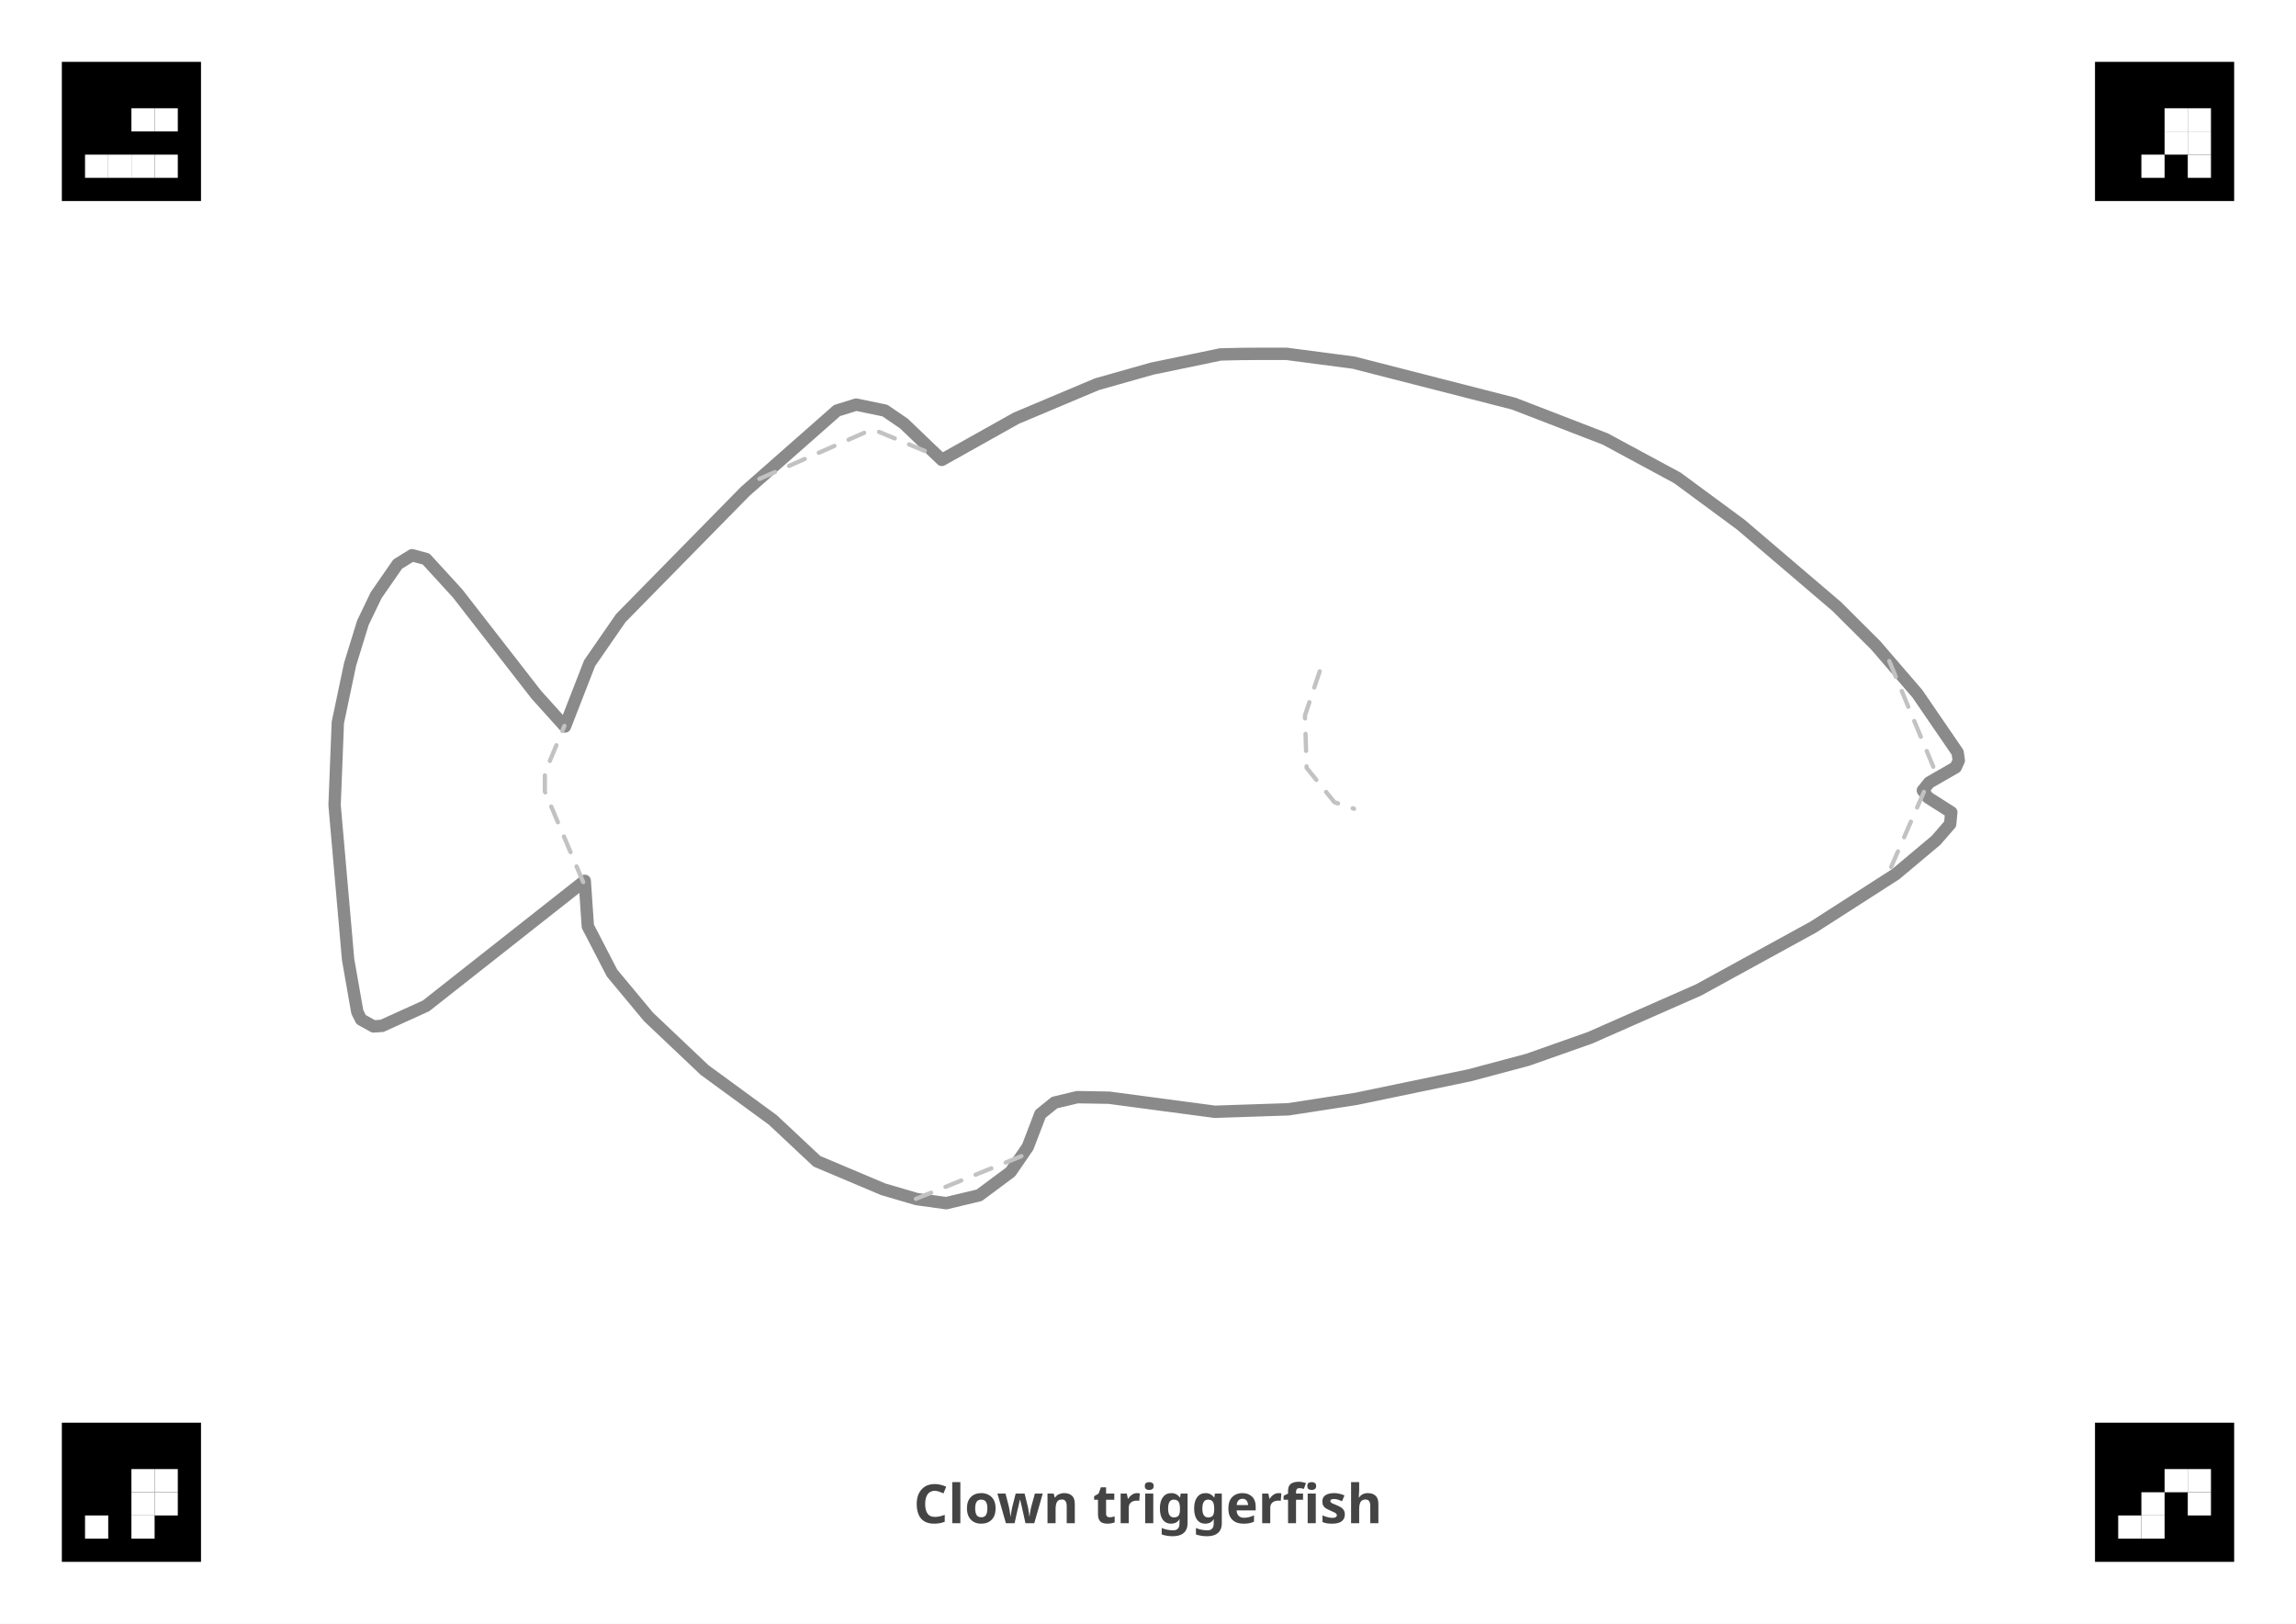
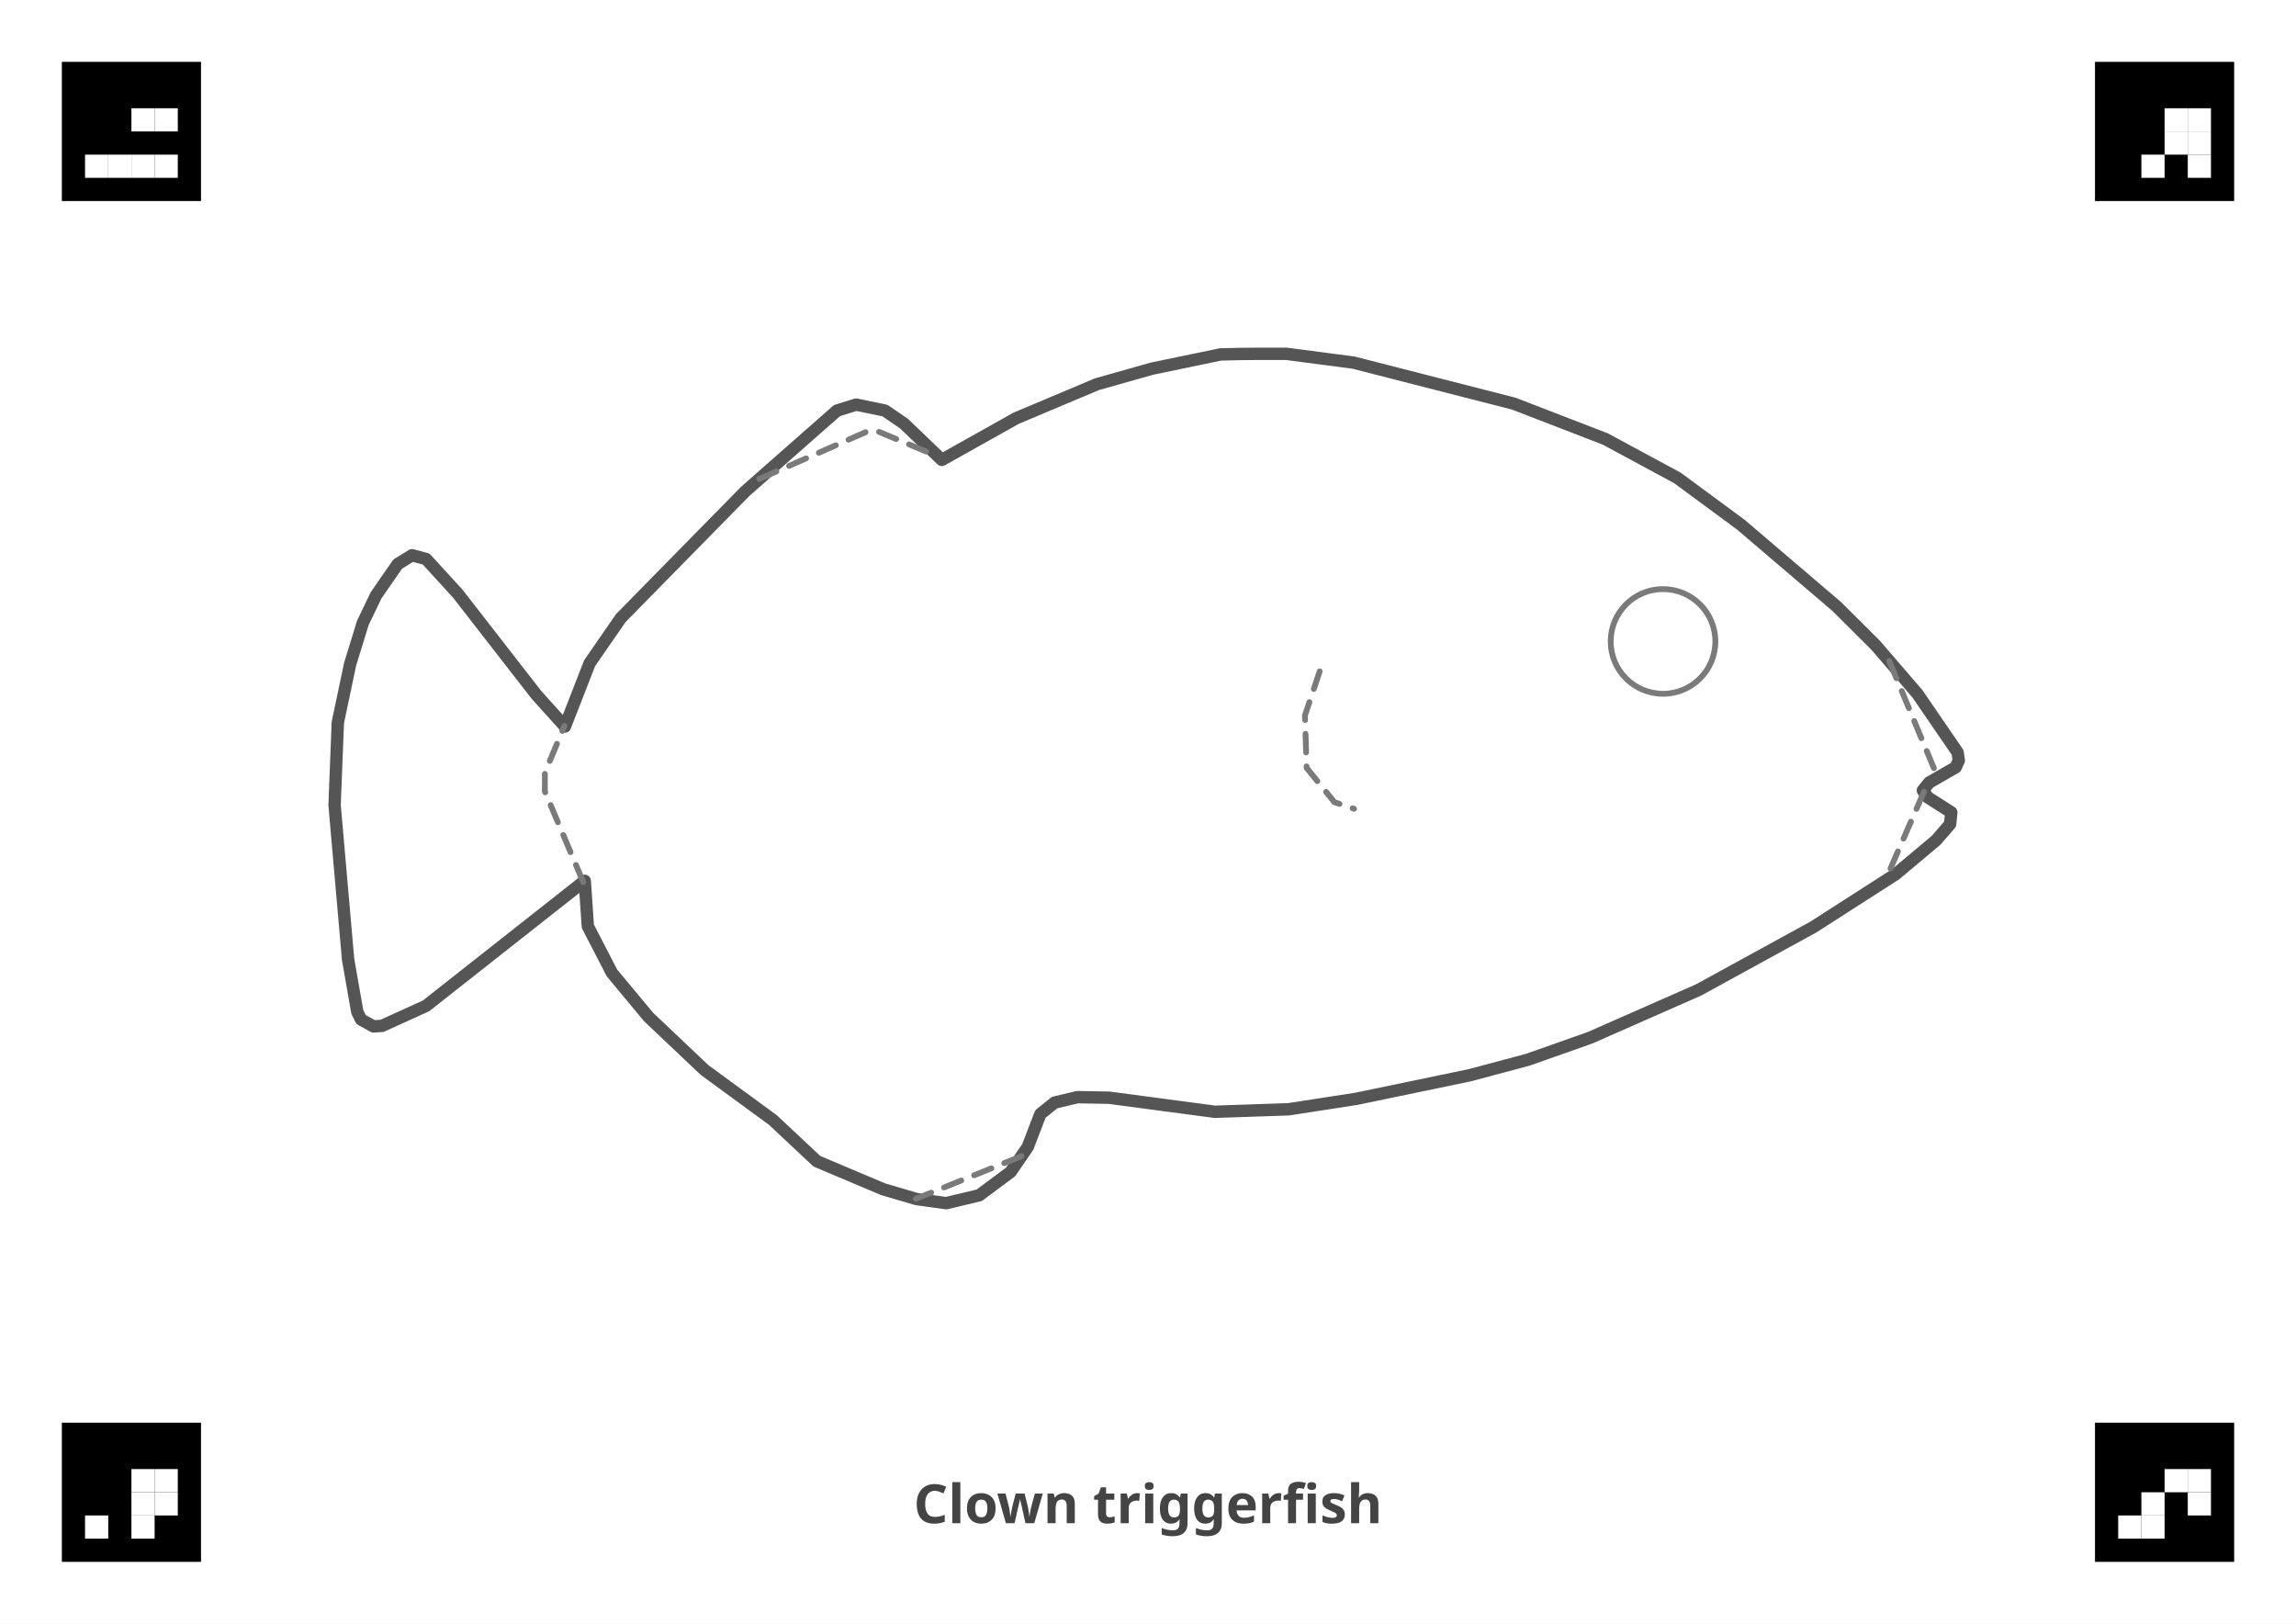
<svg xmlns="http://www.w3.org/2000/svg" width="297mm" height="210mm" viewBox="0 0 297 210">
  <rect width="297" height="210" fill="#fff" />
  <rect x="8" y="8" width="18" height="18" fill="#000" />
  <rect x="17.00" y="14.00" width="3" height="3" fill="#fff" />
  <rect x="20.00" y="14.00" width="3" height="3" fill="#fff" />
  <rect x="11.00" y="20.00" width="3" height="3" fill="#fff" />
  <rect x="14.00" y="20.00" width="3" height="3" fill="#fff" />
  <rect x="17.00" y="20.00" width="3" height="3" fill="#fff" />
  <rect x="20.00" y="20.00" width="3" height="3" fill="#fff" />
  <rect x="271" y="8" width="18" height="18" fill="#000" />
  <rect x="280.00" y="14.00" width="3" height="3" fill="#fff" />
  <rect x="283.00" y="14.00" width="3" height="3" fill="#fff" />
  <rect x="280.00" y="17.00" width="3" height="3" fill="#fff" />
  <rect x="283.00" y="17.00" width="3" height="3" fill="#fff" />
  <rect x="277.00" y="20.00" width="3" height="3" fill="#fff" />
  <rect x="283.00" y="20.00" width="3" height="3" fill="#fff" />
  <rect x="8" y="184" width="18" height="18" fill="#000" />
  <rect x="17.00" y="190.00" width="3" height="3" fill="#fff" />
  <rect x="20.00" y="190.00" width="3" height="3" fill="#fff" />
  <rect x="17.00" y="193.00" width="3" height="3" fill="#fff" />
  <rect x="20.00" y="193.00" width="3" height="3" fill="#fff" />
  <rect x="11.00" y="196.00" width="3" height="3" fill="#fff" />
  <rect x="17.00" y="196.00" width="3" height="3" fill="#fff" />
  <rect x="271" y="184" width="18" height="18" fill="#000" />
  <rect x="280.00" y="190.00" width="3" height="3" fill="#fff" />
  <rect x="283.00" y="190.00" width="3" height="3" fill="#fff" />
  <rect x="277.00" y="193.00" width="3" height="3" fill="#fff" />
  <rect x="283.00" y="193.00" width="3" height="3" fill="#fff" />
  <rect x="274.00" y="196.00" width="3" height="3" fill="#fff" />
  <rect x="277.00" y="196.00" width="3" height="3" fill="#fff" />
-   <path d="M163.01 45.76 L166.39 45.76 L175.09 46.90 L195.83 52.21 L207.66 56.78 L216.98 61.81 L225.19 67.86 L237.60 78.45 L242.64 83.47 L248.03 89.73 L253.23 97.32 L253.38 98.36 L252.98 99.24 L249.55 101.21 L248.73 102.23 L249.39 103.14 L252.41 105.06 L252.26 106.58 L250.44 108.68 L245.22 113.06 L234.58 119.89 L219.73 128.03 L205.65 134.23 L197.63 137.06 L190.10 139.07 L175.42 142.12 L166.67 143.47 L157.15 143.79 L143.45 141.97 L139.36 141.90 L136.42 142.60 L134.58 144.08 L132.95 148.33 L130.73 151.57 L126.67 154.59 L122.40 155.61 L118.57 155.08 L114.24 153.81 L105.67 150.19 L99.96 144.84 L91.14 138.39 L83.89 131.52 L79.17 125.85 L76.04 119.80 L75.64 113.92 L55.10 130.10 L49.41 132.68 L48.31 132.75 L46.71 131.86 L46.22 130.88 L45.03 124.10 L43.28 104.13 L43.70 93.45 L45.29 85.90 L46.94 80.55 L48.65 76.99 L51.44 72.96 L53.30 71.81 L55.12 72.30 L59.20 76.76 L69.36 89.83 L73.08 93.96 L76.27 85.77 L80.31 79.93 L96.39 63.56 L108.27 53.10 L110.75 52.33 L114.47 53.10 L116.94 54.79 L121.83 59.48 L131.45 54.09 L141.90 49.69 L149.01 47.68 L157.87 45.84 L160.47 45.78 Z" fill="#fff" stroke="#8a8a8a" stroke-width="1.6" stroke-linejoin="round" />
-   <path d="M244.39 85.50 L246.08 89.56 L250.08 99.16 L250.67 100.57" fill="none" stroke="#c2c2c2" stroke-width="0.55" stroke-dasharray="2.2 2" stroke-linecap="round" stroke-linejoin="round" />
-   <path d="M248.87 102.42 L248.28 103.76 L244.88 111.56 L243.84 113.95" fill="none" stroke="#c2c2c2" stroke-width="0.55" stroke-dasharray="2.2 2" stroke-linecap="round" stroke-linejoin="round" />
-   <path d="M132.13 149.53 L130.08 150.36 L120.68 154.16 L118.47 155.05" fill="none" stroke="#c2c2c2" stroke-width="0.55" stroke-dasharray="2.2 2" stroke-linecap="round" stroke-linejoin="round" />
-   <path d="M75.44 114.08 L74.88 112.76 L70.48 102.36 L70.48 99.96 L72.48 95.16 L73.01 93.88" fill="none" stroke="#c2c2c2" stroke-width="0.55" stroke-dasharray="2.2 2" stroke-linecap="round" stroke-linejoin="round" />
-   <path d="M98.23 61.94 L102.28 60.16 L112.28 55.76 L113.48 55.76 L118.28 57.76 L121.39 59.05" fill="none" stroke="#c2c2c2" stroke-width="0.55" stroke-dasharray="2.2 2" stroke-linecap="round" stroke-linejoin="round" />
-   <path d="M170.71 86.83 L168.80 92.54 L169.02 99.31 L172.61 103.75 L175.15 104.60" fill="none" stroke="#c2c2c2" stroke-width="0.55" stroke-dasharray="2.2 2" stroke-linecap="round" stroke-linejoin="round" />
-   <text x="148.5" y="197" text-anchor="middle" font-family="Segoe UI, sans-serif" font-size="7" font-weight="600" fill="#444">Clown triggerfish</text>
+   <path d="M163.01 45.76 L166.39 45.76 L175.09 46.90 L195.83 52.21 L207.66 56.78 L216.98 61.81 L225.19 67.86 L237.60 78.45 L242.64 83.47 L248.03 89.73 L253.23 97.32 L253.38 98.36 L252.98 99.24 L249.55 101.21 L248.73 102.23 L249.39 103.14 L252.41 105.06 L252.26 106.58 L250.44 108.68 L245.22 113.06 L234.58 119.89 L219.73 128.03 L205.65 134.23 L197.63 137.06 L190.10 139.07 L175.42 142.12 L166.67 143.47 L157.15 143.79 L143.45 141.97 L139.36 141.90 L136.42 142.60 L134.58 144.08 L132.95 148.33 L130.73 151.57 L126.67 154.59 L122.40 155.61 L118.57 155.08 L114.24 153.81 L105.67 150.19 L99.96 144.84 L91.14 138.39 L83.89 131.52 L79.17 125.85 L76.04 119.80 L75.64 113.92 L55.10 130.10 L49.41 132.68 L48.31 132.75 L46.71 131.86 L46.22 130.88 L45.03 124.10 L43.28 104.13 L43.70 93.45 L45.29 85.90 L46.94 80.55 L48.65 76.99 L51.44 72.96 L53.30 71.81 L55.12 72.30 L59.20 76.76 L69.36 89.83 L73.08 93.96 L76.27 85.77 L80.31 79.93 L96.39 63.56 L108.27 53.10 L110.75 52.33 L114.47 53.10 L116.94 54.79 L121.83 59.48 L131.45 54.09 L141.90 49.69 L149.01 47.68 L157.87 45.84 L160.47 45.78 Z" fill="#fff" stroke="#555" stroke-width="1.6" stroke-linejoin="round" />
+   <path d="M244.39 85.50 L246.08 89.56 L250.08 99.16 L250.67 100.57" fill="none" stroke="#7a7a7a" stroke-width="0.75" stroke-dasharray="2.40 1.80" stroke-linecap="round" stroke-linejoin="round" />
+   <path d="M248.87 102.42 L248.28 103.76 L244.88 111.56 L243.84 113.95" fill="none" stroke="#7a7a7a" stroke-width="0.75" stroke-dasharray="2.40 1.80" stroke-linecap="round" stroke-linejoin="round" />
+   <path d="M132.13 149.53 L130.08 150.36 L120.68 154.16 L118.47 155.05" fill="none" stroke="#7a7a7a" stroke-width="0.75" stroke-dasharray="2.40 1.80" stroke-linecap="round" stroke-linejoin="round" />
+   <path d="M75.44 114.08 L74.88 112.76 L70.48 102.36 L70.48 99.96 L72.48 95.16 L73.01 93.88" fill="none" stroke="#7a7a7a" stroke-width="0.75" stroke-dasharray="2.40 1.80" stroke-linecap="round" stroke-linejoin="round" />
+   <path d="M98.23 61.94 L102.28 60.16 L112.28 55.76 L113.48 55.76 L118.28 57.76 L121.39 59.05" fill="none" stroke="#7a7a7a" stroke-width="0.75" stroke-dasharray="2.40 1.80" stroke-linecap="round" stroke-linejoin="round" />
+   <path d="M170.71 86.83 L168.80 92.54 L169.02 99.31 L172.61 103.75 L175.15 104.60" fill="none" stroke="#7a7a7a" stroke-width="0.75" stroke-dasharray="2.40 1.80" stroke-linecap="round" stroke-linejoin="round" />
+   <circle cx="215.12" cy="82.96" r="6.77" fill="none" stroke="#7a7a7a" stroke-width="0.75" />
+   <text x="148.5" y="197" text-anchor="middle" font-family="Segoe UI, sans-serif" font-size="7.0" font-weight="600" fill="#444">Clown triggerfish</text>
</svg>
